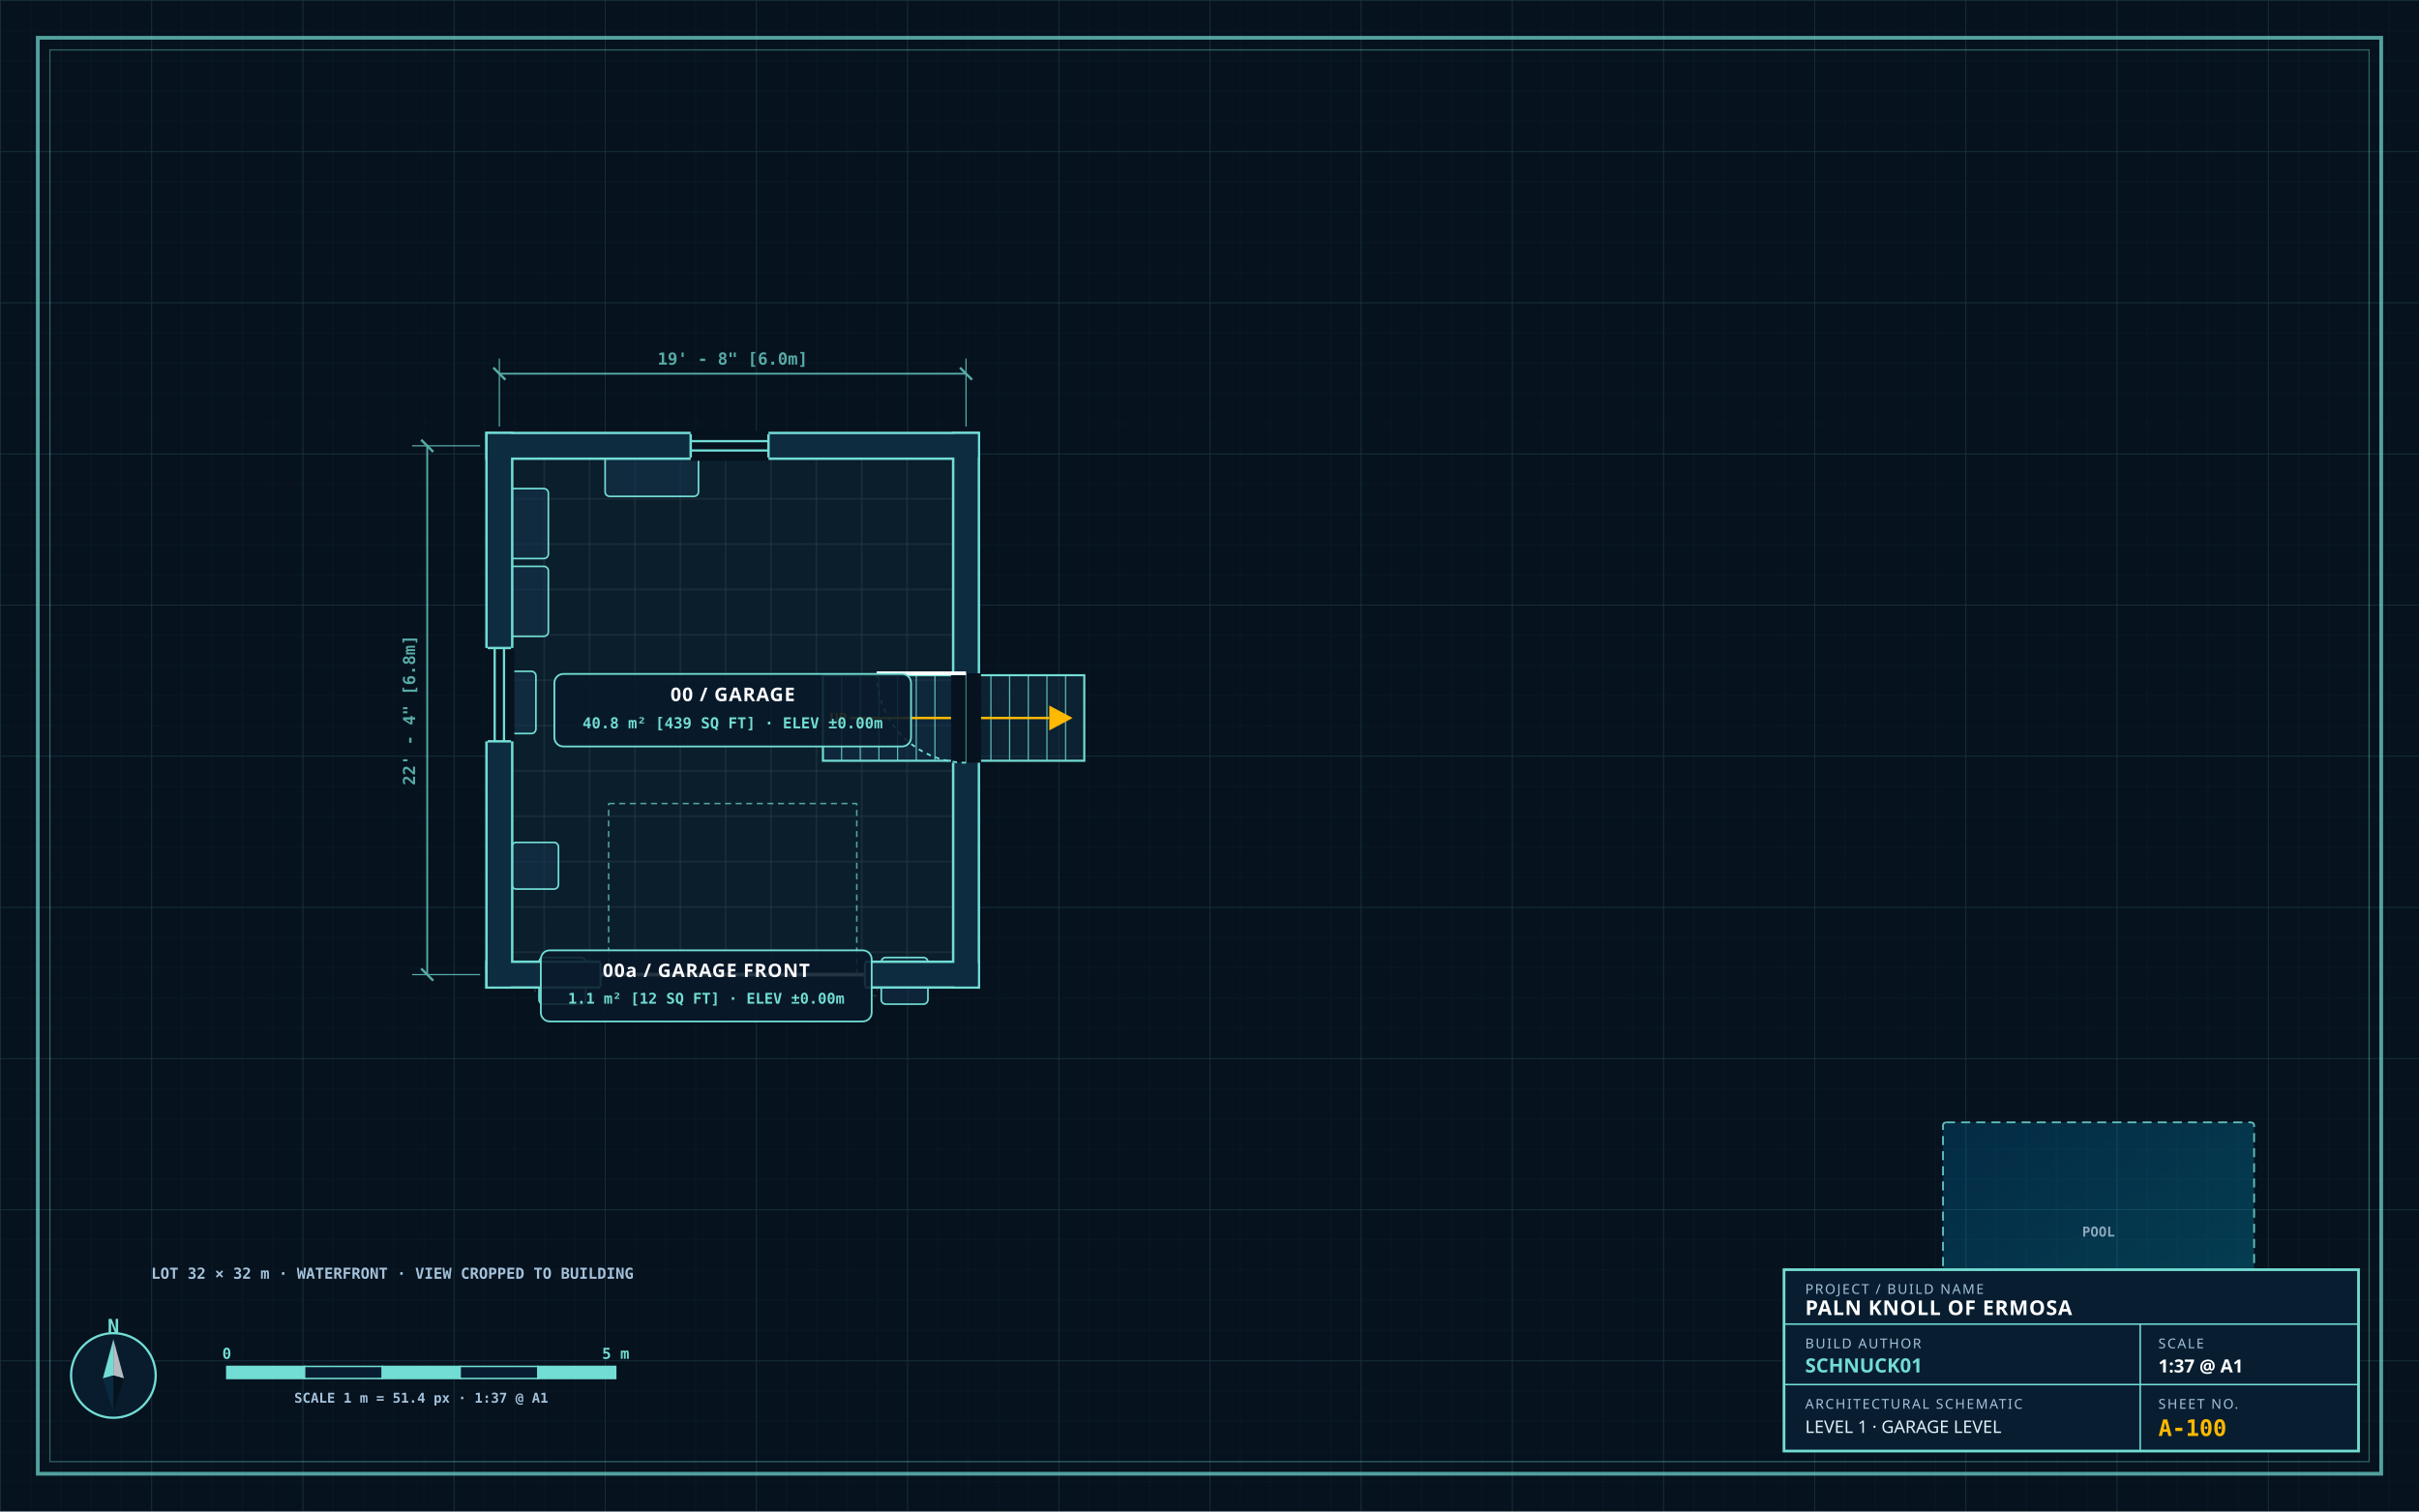
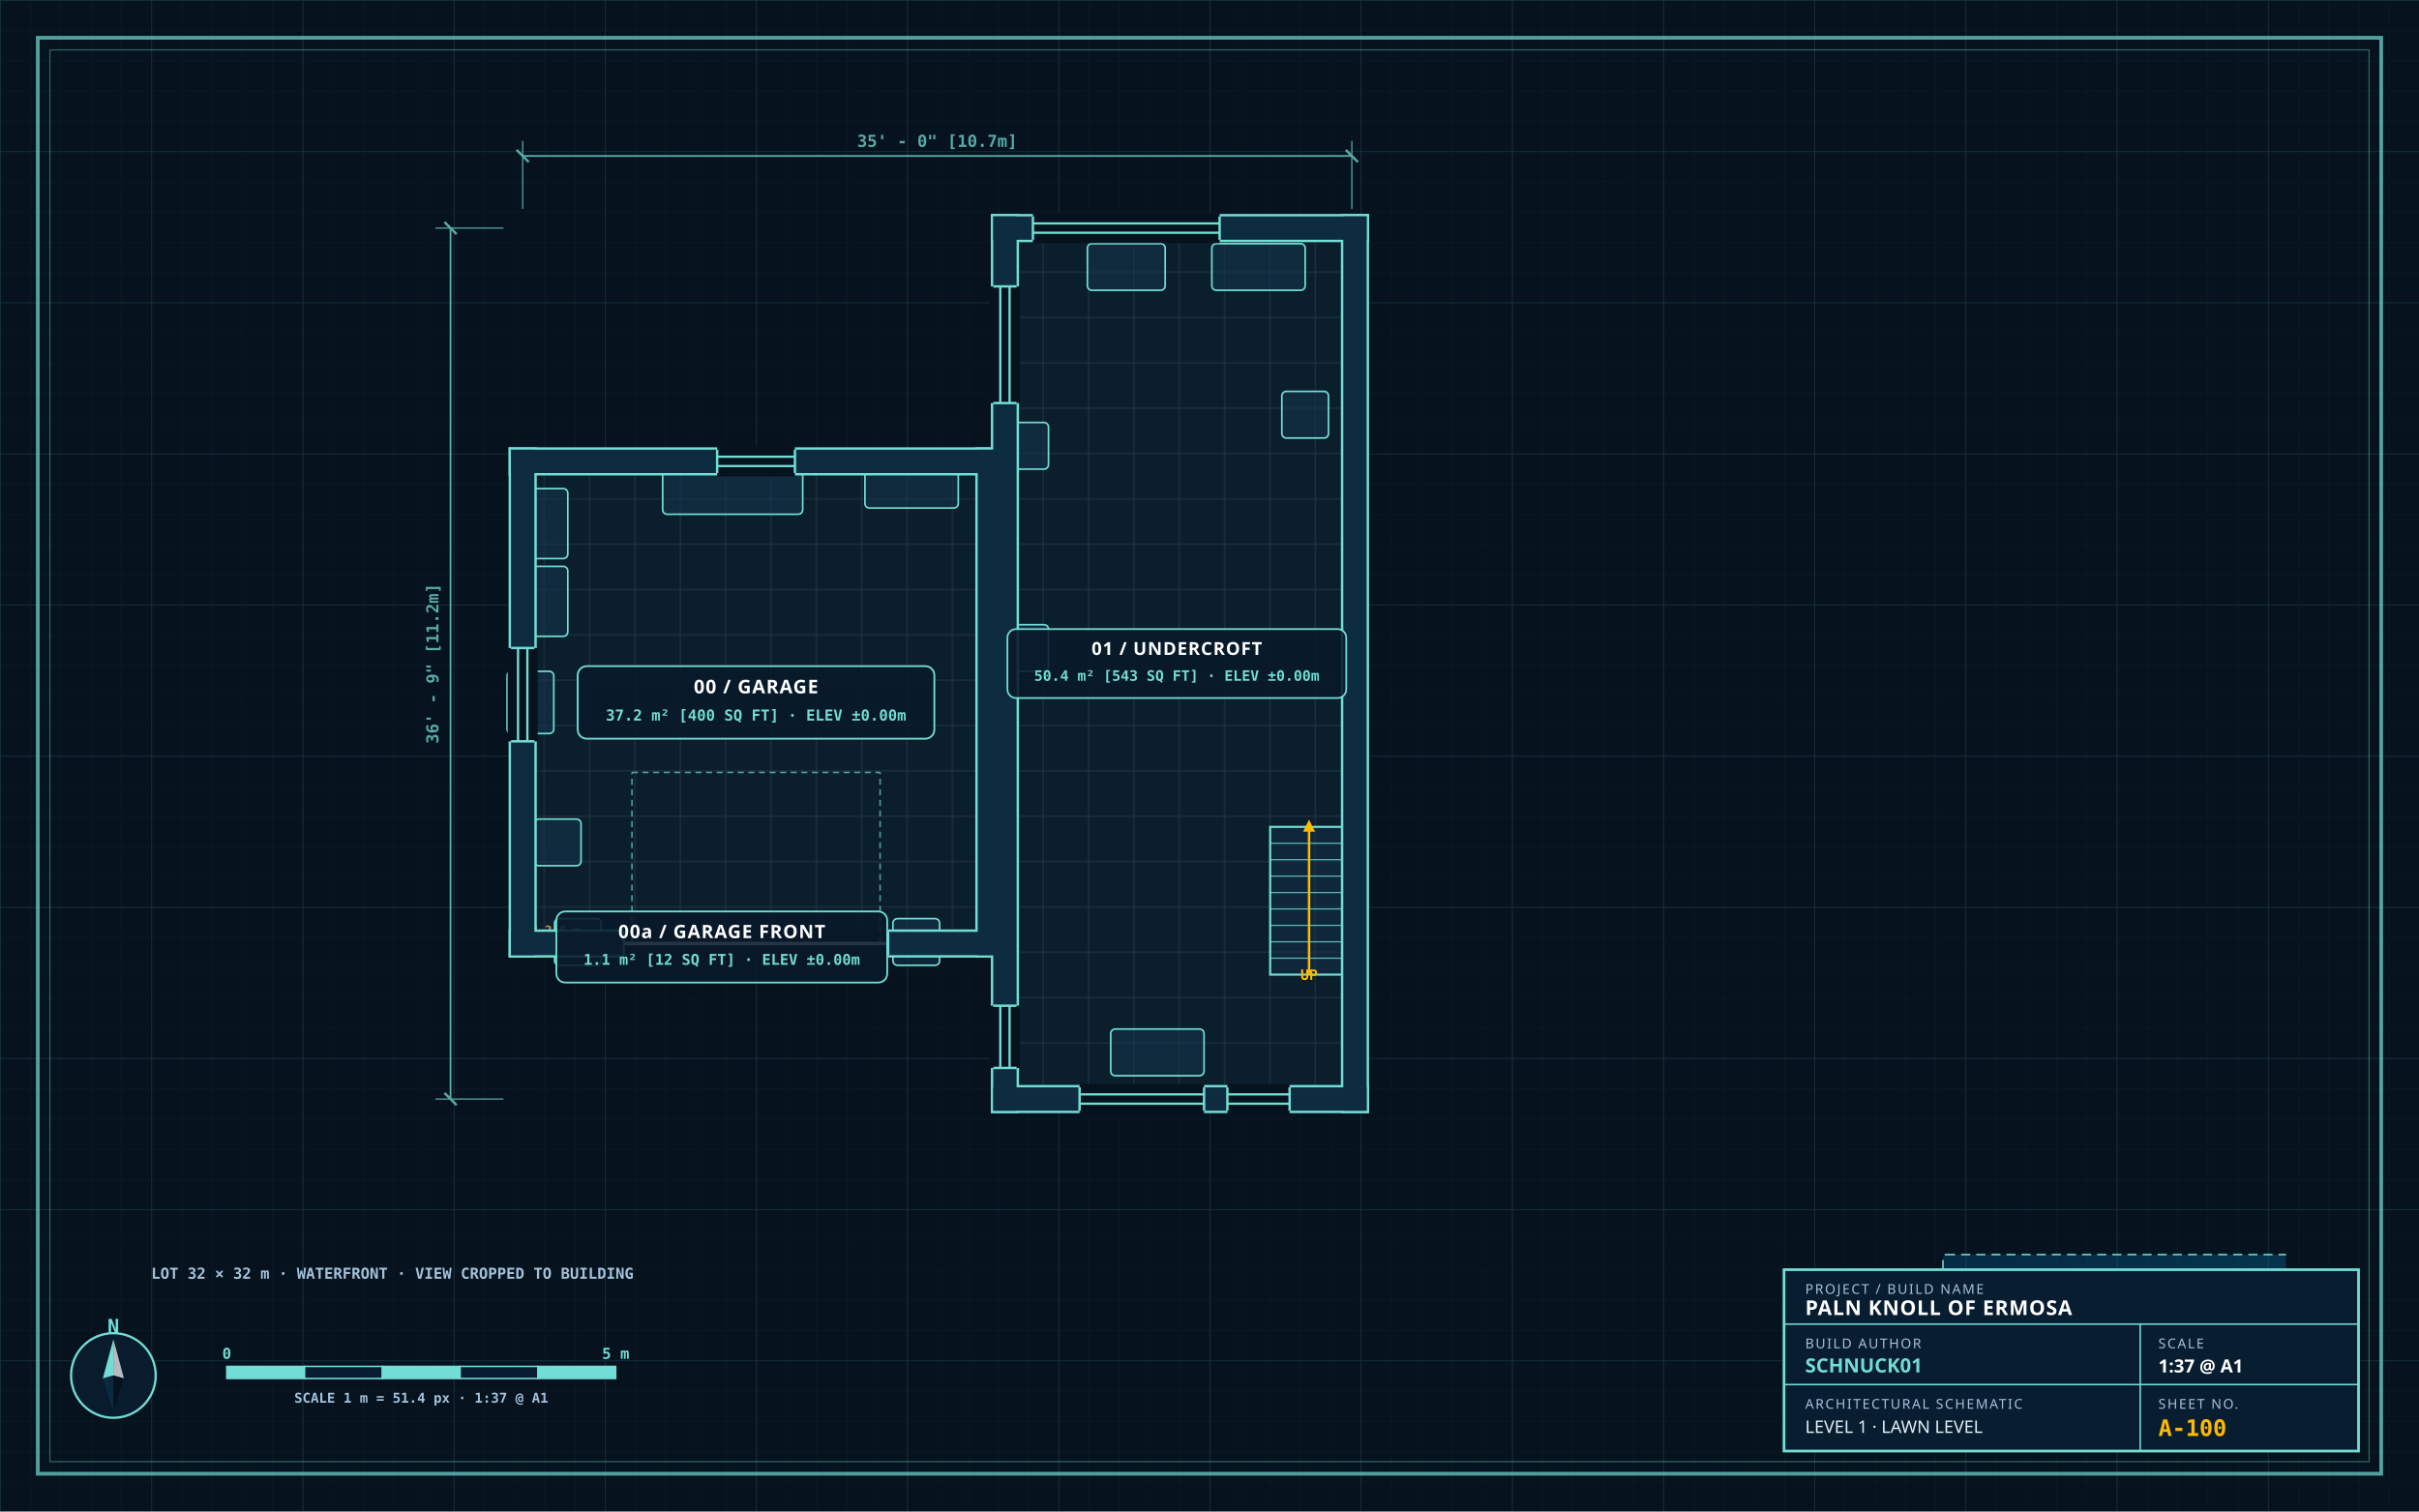
<svg xmlns="http://www.w3.org/2000/svg" viewBox="0 0 1600 1000" width="100%" height="100%" class="cad-floorplan-svg">
  <defs>
    <pattern id="cadGridSmall" width="20" height="20" patternUnits="userSpaceOnUse">
      <path d="M 20 0 L 0 0 0 20" fill="none" stroke="rgba(114, 221, 212, 0.05)" stroke-width="0.75" />
    </pattern>
    <pattern id="cadGridLarge" width="100" height="100" patternUnits="userSpaceOnUse">
      <rect width="100" height="100" fill="url(#cadGridSmall)" />
      <path d="M 100 0 L 0 0 0 100" fill="none" stroke="rgba(114, 221, 212, 0.12)" stroke-width="1.2" />
    </pattern>
    <pattern id="wallHatch" width="8" height="8" patternTransform="rotate(45 0 0)" patternUnits="userSpaceOnUse">
      <line x1="0" y1="0" x2="0" y2="8" stroke="rgba(114, 221, 212, 0.35)" stroke-width="1.5" />
    </pattern>
    <pattern id="woodParquet" width="60" height="20" patternUnits="userSpaceOnUse">
      <rect width="60" height="20" fill="#0d2433" stroke="rgba(114, 221, 212, 0.12)" stroke-width="0.8" />
      <line x1="30" y1="0" x2="30" y2="20" stroke="rgba(114, 221, 212, 0.08)" stroke-width="0.8" />
    </pattern>
    <pattern id="stoneTile" width="30" height="30" patternUnits="userSpaceOnUse">
      <rect width="30" height="30" fill="#0a1e2c" stroke="rgba(255, 255, 255, 0.09)" stroke-width="0.8" />
    </pattern>
    <pattern id="deckBoards" width="12" height="60" patternUnits="userSpaceOnUse">
      <rect width="12" height="60" fill="#0f2a2c" stroke="rgba(200, 157, 85, 0.22)" stroke-width="0.8" />
    </pattern>
    <linearGradient id="poolWater" x1="0%" y1="0%" x2="100%" y2="100%">
      <stop offset="0%" stop-color="#0077b6" stop-opacity="0.85" />
      <stop offset="50%" stop-color="#0096c7" stop-opacity="0.9" />
      <stop offset="100%" stop-color="#00b4d8" stop-opacity="0.95" />
    </linearGradient>
    <pattern id="turfPattern" width="40" height="40" patternUnits="userSpaceOnUse">
      <rect width="40" height="40" fill="#133827" />
      <rect x="0" y="0" width="40" height="20" fill="#194833" opacity="0.6" />
    </pattern>
    <filter id="blueprintGlow" x="-10%" y="-10%" width="120%" height="120%">
      <feDropShadow dx="0" dy="0" stdDeviation="3" flood-color="#72ddd4" flood-opacity="0.4" />
    </filter>
    <clipPath id="planClip">
      <rect x="88.0" y="36.0" width="1424.0" height="806.0" />
    </clipPath>
  </defs>
  <rect width="1600" height="1000" fill="#06121e" />
  <rect width="1600" height="1000" fill="url(#cadGridLarge)" />
  <rect x="25" y="25" width="1550" height="950" fill="none" stroke="#72ddd4" stroke-width="2.5" opacity="0.7" />
  <rect x="33" y="33" width="1534" height="934" fill="none" stroke="#72ddd4" stroke-width="0.8" opacity="0.4" />
-   <rect class="lot" clip-path="url(#planClip)" x="-21.61" y="-312.13" width="1646.32" height="1646.32" fill="none" stroke="#72ddd4" stroke-width="1" stroke-dasharray="10,6" opacity="0.35" />
+   <rect class="lot" clip-path="url(#planClip)" x="-6.18" y="-312.13" width="1646.32" height="1646.32" fill="none" stroke="#72ddd4" stroke-width="1" stroke-dasharray="10,6" opacity="0.35" />
  <text x="100" y="846" fill="#a4c2db" font-family="'Space Grotesk', monospace" font-size="10" font-weight="600" text-anchor="start">LOT 32 × 32 m · WATERFRONT  ·  VIEW CROPPED TO BUILDING</text>
  <g class="site site-pool" opacity="0.85" clip-path="url(#planClip)">
-     <rect class="site-pool" x="1285.15" y="742.54" width="205.79" height="144.05" rx="2" fill="url(#poolWater)" stroke="#72ddd4" stroke-width="1.2" stroke-dasharray="6,4" fill-opacity="0.35" />
-     <text x="1388.04" y="818.07" fill="#a4c2db" font-family="'Space Grotesk', monospace" font-size="9" font-weight="700" text-anchor="middle">POOL</text>
+     <rect class="site-pool" x="1285.15" y="830" width="277.82" height="154.34" rx="2" fill="url(#poolWater)" stroke="#72ddd4" stroke-width="1.2" stroke-dasharray="6,4" fill-opacity="0.35" />
+     <text x="1424.06" y="910.67" fill="#a4c2db" font-family="'Space Grotesk', monospace" font-size="9" font-weight="700" text-anchor="middle">POOL</text>
  </g>
  <g class="site site-pool" opacity="0.85" clip-path="url(#planClip)">
-     <rect class="site-pool" x="1187.4" y="968.91" width="318.97" height="113.18" rx="2" fill="url(#poolWater)" stroke="#72ddd4" stroke-width="1.2" stroke-dasharray="6,4" fill-opacity="0.35" />
-     <text x="1346.89" y="1029" fill="#a4c2db" font-family="'Space Grotesk', monospace" font-size="9" font-weight="700" text-anchor="middle">POOL</text>
+     <rect class="site-pool" x="1213.12" y="1084.66" width="349.84" height="123.47" rx="2" fill="url(#poolWater)" stroke="#72ddd4" stroke-width="1.2" stroke-dasharray="6,4" fill-opacity="0.35" />
+     <text x="1388.04" y="1149.9" fill="#a4c2db" font-family="'Space Grotesk', monospace" font-size="9" font-weight="700" text-anchor="middle">POOL</text>
  </g>
  <g class="floor">
-     <rect x="330.29" y="294.95" width="308.68" height="349.84" fill="url(#stoneTile)" />
+     <rect x="345.72" y="305.24" width="308.68" height="318.97" fill="url(#stoneTile)" />
+     <rect x="662.64" y="150.89" width="231.51" height="576.21" fill="url(#stoneTile)" />
+   </g>
+   <g class="room-floors">
+     <rect class="room-floor room-floor-concrete" x="345.72" y="305.24" width="308.68" height="318.97" fill="url(#stoneTile)" />
+     <rect class="room-floor room-floor-concrete" x="662.64" y="150.89" width="231.51" height="576.21" fill="url(#stoneTile)" />
  </g>
  <g class="rooms">
-     <rect x="330.29" y="294.95" width="308.68" height="349.84" fill="none" stroke="#72ddd4" stroke-width="0.6" stroke-dasharray="2,4" opacity="0.35" />
-     <rect x="353.95" y="645.82" width="226.37" height="12.86" fill="none" stroke="#72ddd4" stroke-width="0.6" stroke-dasharray="2,4" opacity="0.35" />
+     <rect x="345.72" y="305.24" width="308.68" height="318.97" fill="none" stroke="#72ddd4" stroke-width="0.6" stroke-dasharray="2,4" opacity="0.35" />
+     <rect x="364.24" y="620.09" width="226.37" height="12.86" fill="none" stroke="#72ddd4" stroke-width="0.6" stroke-dasharray="2,4" opacity="0.35" />
+     <rect x="662.64" y="150.89" width="231.51" height="576.21" fill="none" stroke="#72ddd4" stroke-width="0.6" stroke-dasharray="2,4" opacity="0.35" />
  </g>
  <g class="furniture">
+     <g class="item item-workbench">
+       <rect class="item" x="438.32" y="309.35" width="92.61" height="30.87" rx="3" fill="rgba(20, 52, 77, 0.55)" stroke="#72ddd4" stroke-width="1.1" />
+     </g>
    <g class="item item-tall-cabinet">
-       <rect class="item" x="331.83" y="323.24" width="30.87" height="46.3" rx="3" fill="rgba(20, 52, 77, 0.55)" stroke="#72ddd4" stroke-width="1.1" />
+       <rect class="item" x="344.69" y="323.24" width="30.87" height="46.3" rx="3" fill="rgba(20, 52, 77, 0.55)" stroke="#72ddd4" stroke-width="1.1" />
    </g>
    <g class="item item-tall-cabinet">
-       <rect class="item" x="331.83" y="374.69" width="30.87" height="46.3" rx="3" fill="rgba(20, 52, 77, 0.55)" stroke="#72ddd4" stroke-width="1.1" />
+       <rect class="item" x="344.69" y="374.69" width="30.87" height="46.3" rx="3" fill="rgba(20, 52, 77, 0.55)" stroke="#72ddd4" stroke-width="1.1" />
    </g>
    <g class="item item-bicycle">
-       <rect class="item" x="338.52" y="557.33" width="30.87" height="30.87" rx="3" fill="rgba(20, 52, 77, 0.55)" stroke="#72ddd4" stroke-width="1.1" />
+       <rect class="item" x="353.44" y="541.89" width="30.87" height="30.87" rx="3" fill="rgba(20, 52, 77, 0.55)" stroke="#72ddd4" stroke-width="1.1" />
    </g>
    <g class="item item-wall-hooks">
-       <rect class="item" x="323.6" y="444.14" width="30.87" height="41.16" rx="3" fill="rgba(20, 52, 77, 0.55)" stroke="#72ddd4" stroke-width="1.1" />
+       <rect class="item" x="335.43" y="444.14" width="30.87" height="41.16" rx="3" fill="rgba(20, 52, 77, 0.55)" stroke="#72ddd4" stroke-width="1.1" />
    </g>
    <g class="item item-storage-bench">
-       <rect class="item" x="400.25" y="297.52" width="61.74" height="30.87" rx="3" fill="rgba(20, 52, 77, 0.55)" stroke="#72ddd4" stroke-width="1.1" />
+       <rect class="item" x="572.09" y="305.24" width="61.74" height="30.87" rx="3" fill="rgba(20, 52, 77, 0.55)" stroke="#72ddd4" stroke-width="1.1" />
    </g>
    <g class="item item-wall-sconce">
-       <rect class="item" x="356.52" y="633.47" width="30.87" height="30.87" rx="3" fill="rgba(20, 52, 77, 0.55)" stroke="#72ddd4" stroke-width="1.1" />
+       <rect class="item" x="366.81" y="607.75" width="30.87" height="30.87" rx="3" fill="rgba(20, 52, 77, 0.55)" stroke="#72ddd4" stroke-width="1.1" />
    </g>
    <g class="item item-wall-sconce">
-       <rect class="item" x="582.89" y="633.47" width="30.87" height="30.87" rx="3" fill="rgba(20, 52, 77, 0.55)" stroke="#72ddd4" stroke-width="1.1" />
-     </g>
-   </g>
-   <g class="stairs stairs-timber stairs-up" opacity="1.0">
-     <polygon points="544.31,503.31 544.31,446.72 717.17,446.72 717.17,503.31" fill="rgba(20, 52, 77, 0.45)" stroke="#72ddd4" stroke-width="1.4" />
-     <line x1="556.65" y1="503.31" x2="556.65" y2="446.72" stroke="#72ddd4" stroke-width="0.8" opacity="0.8" />
-     <line x1="569" y1="503.31" x2="569" y2="446.72" stroke="#72ddd4" stroke-width="0.8" opacity="0.8" />
-     <line x1="581.35" y1="503.31" x2="581.35" y2="446.72" stroke="#72ddd4" stroke-width="0.8" opacity="0.8" />
-     <line x1="593.7" y1="503.31" x2="593.7" y2="446.72" stroke="#72ddd4" stroke-width="0.8" opacity="0.8" />
-     <line x1="606.04" y1="503.31" x2="606.04" y2="446.72" stroke="#72ddd4" stroke-width="0.8" opacity="0.8" />
-     <line x1="618.39" y1="503.31" x2="618.39" y2="446.72" stroke="#72ddd4" stroke-width="0.8" opacity="0.8" />
-     <line x1="630.74" y1="503.31" x2="630.74" y2="446.72" stroke="#72ddd4" stroke-width="0.8" opacity="0.8" />
-     <line x1="643.09" y1="503.31" x2="643.09" y2="446.72" stroke="#72ddd4" stroke-width="0.8" opacity="0.8" />
-     <line x1="655.43" y1="503.31" x2="655.43" y2="446.72" stroke="#72ddd4" stroke-width="0.8" opacity="0.8" />
-     <line x1="667.78" y1="503.31" x2="667.78" y2="446.72" stroke="#72ddd4" stroke-width="0.8" opacity="0.8" />
-     <line x1="680.13" y1="503.31" x2="680.13" y2="446.72" stroke="#72ddd4" stroke-width="0.8" opacity="0.8" />
-     <line x1="692.48" y1="503.31" x2="692.48" y2="446.72" stroke="#72ddd4" stroke-width="0.8" opacity="0.8" />
-     <line x1="704.82" y1="503.31" x2="704.82" y2="446.72" stroke="#72ddd4" stroke-width="0.8" opacity="0.8" />
-     <line x1="562.31" y1="475.01" x2="694.02" y2="475.01" stroke="#ffb900" stroke-width="1.6" />
-     <polygon points="709.45,475.01 694.02,483.24 694.02,466.78" fill="#ffb900" />
-     <text x="554.6" y="478.51" fill="#ffb900" font-family="'Space Grotesk', monospace" font-size="9.5" font-weight="800" text-anchor="middle">UP</text>
+       <rect class="item" x="590.61" y="607.75" width="30.87" height="30.87" rx="3" fill="rgba(20, 52, 77, 0.55)" stroke="#72ddd4" stroke-width="1.1" />
+     </g>
+     <g class="item item-low-bookshelf">
+       <rect class="item" x="662.64" y="279.51" width="30.87" height="30.87" rx="3" fill="rgba(20, 52, 77, 0.55)" stroke="#72ddd4" stroke-width="1.1" />
+     </g>
+     <g class="item item-low-bookshelf">
+       <rect class="item" x="662.64" y="413.28" width="30.87" height="30.87" rx="3" fill="rgba(20, 52, 77, 0.55)" stroke="#72ddd4" stroke-width="1.1" />
+     </g>
+     <g class="item item-chest">
+       <rect class="item" x="719.23" y="161.18" width="51.45" height="30.87" rx="3" fill="rgba(20, 52, 77, 0.55)" stroke="#72ddd4" stroke-width="1.1" />
+     </g>
+     <g class="item item-storage-bench">
+       <rect class="item" x="801.54" y="161.18" width="61.74" height="30.87" rx="3" fill="rgba(20, 52, 77, 0.55)" stroke="#72ddd4" stroke-width="1.1" />
+     </g>
+     <g class="item item-cushioned-bench">
+       <rect class="item" x="734.66" y="680.8" width="61.74" height="30.87" rx="3" fill="rgba(20, 52, 77, 0.55)" stroke="#72ddd4" stroke-width="1.1" />
+     </g>
+     <g class="item item-zz-plant">
+       <rect class="item" x="847.85" y="258.93" width="30.87" height="30.87" rx="3" fill="rgba(20, 52, 77, 0.55)" stroke="#72ddd4" stroke-width="1.1" />
+     </g>
+   </g>
+   <g class="arch-volume">
+     <rect x="345.72" y="305.24" width="308.68" height="318.97" fill="none" stroke="#c89d55" stroke-width="1" stroke-dasharray="2,3" opacity="0.8" />
+     <text x="350.72" y="618.21" fill="#c89d55" font-family="'Space Grotesk', monospace" font-size="8" font-weight="700" text-anchor="start">H 2.6 m</text>
+   </g>
+   <g class="stairs stairs-timber stairs-up stairs-straight" opacity="1.0">
+     <polygon points="891.58,644.79 840.13,644.79 840.13,547.04 891.58,547.04" fill="rgba(20, 52, 77, 0.45)" stroke="#72ddd4" stroke-width="1.4" />
+     <line x1="891.58" y1="633.93" x2="840.13" y2="633.93" stroke="#72ddd4" stroke-width="0.8" opacity="0.8" />
+     <line x1="891.58" y1="623.07" x2="840.13" y2="623.07" stroke="#72ddd4" stroke-width="0.8" opacity="0.8" />
+     <line x1="891.58" y1="612.21" x2="840.13" y2="612.21" stroke="#72ddd4" stroke-width="0.8" opacity="0.8" />
+     <line x1="891.58" y1="601.35" x2="840.13" y2="601.35" stroke="#72ddd4" stroke-width="0.8" opacity="0.8" />
+     <line x1="891.58" y1="590.48" x2="840.13" y2="590.48" stroke="#72ddd4" stroke-width="0.8" opacity="0.8" />
+     <line x1="891.58" y1="579.62" x2="840.13" y2="579.62" stroke="#72ddd4" stroke-width="0.8" opacity="0.8" />
+     <line x1="891.58" y1="568.76" x2="840.13" y2="568.76" stroke="#72ddd4" stroke-width="0.8" opacity="0.8" />
+     <line x1="891.58" y1="557.9" x2="840.13" y2="557.9" stroke="#72ddd4" stroke-width="0.8" opacity="0.8" />
+     <polyline points="865.85,644.79 865.85,547.04" fill="none" stroke="#ffb900" stroke-width="1.6" />
+     <polygon points="865.85,542.24 861.85,550.24 869.85,550.24" fill="#ffb900" />
+     <text x="865.85" y="648.29" fill="#ffb900" font-family="'Space Grotesk', monospace" font-size="9.5" font-weight="800" text-anchor="middle">UP</text>
  </g>
  <g class="walls-ext">
-     <line x1="330.29" y1="644.79" x2="638.97" y2="644.79" stroke="#72ddd4" stroke-width="18.63" stroke-linecap="square" />
-     <line x1="330.29" y1="294.95" x2="638.97" y2="294.95" stroke="#72ddd4" stroke-width="18.63" stroke-linecap="square" />
-     <line x1="638.97" y1="294.95" x2="638.97" y2="644.79" stroke="#72ddd4" stroke-width="18.63" stroke-linecap="square" />
-     <line x1="330.29" y1="294.95" x2="330.29" y2="644.79" stroke="#72ddd4" stroke-width="18.63" stroke-linecap="square" />
-     <line x1="330.29" y1="644.79" x2="638.97" y2="644.79" stroke="#0e2c40" stroke-width="15.43" stroke-linecap="square" />
-     <line x1="330.29" y1="294.95" x2="638.97" y2="294.95" stroke="#0e2c40" stroke-width="15.43" stroke-linecap="square" />
-     <line x1="638.97" y1="294.95" x2="638.97" y2="644.79" stroke="#0e2c40" stroke-width="15.43" stroke-linecap="square" />
-     <line x1="330.29" y1="294.95" x2="330.29" y2="644.79" stroke="#0e2c40" stroke-width="15.43" stroke-linecap="square" />
+     <line x1="345.72" y1="624.21" x2="654.4" y2="624.21" stroke="#72ddd4" stroke-width="18.63" stroke-linecap="square" />
+     <line x1="664.69" y1="727.11" x2="896.21" y2="727.11" stroke="#72ddd4" stroke-width="18.63" stroke-linecap="square" />
+     <line x1="664.69" y1="150.89" x2="896.21" y2="150.89" stroke="#72ddd4" stroke-width="18.63" stroke-linecap="square" />
+     <line x1="345.72" y1="305.24" x2="654.4" y2="305.24" stroke="#72ddd4" stroke-width="18.63" stroke-linecap="square" />
+     <line x1="654.4" y1="305.24" x2="654.4" y2="624.21" stroke="#72ddd4" stroke-width="18.63" stroke-linecap="square" />
+     <line x1="896.21" y1="150.89" x2="896.21" y2="727.11" stroke="#72ddd4" stroke-width="18.63" stroke-linecap="square" />
+     <line x1="345.72" y1="305.24" x2="345.72" y2="624.21" stroke="#72ddd4" stroke-width="18.63" stroke-linecap="square" />
+     <line x1="664.69" y1="150.89" x2="664.69" y2="727.11" stroke="#72ddd4" stroke-width="18.63" stroke-linecap="square" />
+     <line x1="345.72" y1="624.21" x2="654.4" y2="624.21" stroke="#0e2c40" stroke-width="15.43" stroke-linecap="square" />
+     <line x1="664.69" y1="727.11" x2="896.21" y2="727.11" stroke="#0e2c40" stroke-width="15.43" stroke-linecap="square" />
+     <line x1="664.69" y1="150.89" x2="896.21" y2="150.89" stroke="#0e2c40" stroke-width="15.43" stroke-linecap="square" />
+     <line x1="345.72" y1="305.24" x2="654.4" y2="305.24" stroke="#0e2c40" stroke-width="15.43" stroke-linecap="square" />
+     <line x1="654.4" y1="305.24" x2="654.4" y2="624.21" stroke="#0e2c40" stroke-width="15.43" stroke-linecap="square" />
+     <line x1="896.21" y1="150.89" x2="896.21" y2="727.11" stroke="#0e2c40" stroke-width="15.43" stroke-linecap="square" />
+     <line x1="345.72" y1="305.24" x2="345.72" y2="624.21" stroke="#0e2c40" stroke-width="15.43" stroke-linecap="square" />
+     <line x1="664.69" y1="150.89" x2="664.69" y2="727.11" stroke="#0e2c40" stroke-width="15.43" stroke-linecap="square" />
  </g>
  <g class="opening opening-garage" data-side="S" data-at="-6.16">
-     <polygon points="397.17,654.71 572.09,654.71 572.09,634.87 397.17,634.87" fill="#06121e" stroke="none" />
-     <line x1="397.17" y1="644.79" x2="572.09" y2="644.79" stroke="#ffffff" stroke-width="2.4" />
-     <line x1="402.57" y1="644.79" x2="402.57" y2="531.61" stroke="#72ddd4" stroke-width="1" stroke-dasharray="4,3" opacity="0.7" />
-     <line x1="566.69" y1="644.79" x2="566.69" y2="531.61" stroke="#72ddd4" stroke-width="1" stroke-dasharray="4,3" opacity="0.7" />
-     <line x1="402.57" y1="531.61" x2="566.69" y2="531.61" stroke="#72ddd4" stroke-width="1" stroke-dasharray="4,3" opacity="0.7" />
-     <line x1="397.17" y1="652.51" x2="397.17" y2="637.07" stroke="#72ddd4" stroke-width="1.4" />
-     <line x1="572.09" y1="652.51" x2="572.09" y2="637.07" stroke="#72ddd4" stroke-width="1.4" />
+     <polygon points="412.6,634.13 587.52,634.13 587.52,614.29 412.6,614.29" fill="#06121e" stroke="none" />
+     <line x1="412.6" y1="624.21" x2="587.52" y2="624.21" stroke="#ffffff" stroke-width="2.4" />
+     <line x1="418" y1="624.21" x2="418" y2="511.03" stroke="#72ddd4" stroke-width="1" stroke-dasharray="4,3" opacity="0.7" />
+     <line x1="582.12" y1="624.21" x2="582.12" y2="511.03" stroke="#72ddd4" stroke-width="1" stroke-dasharray="4,3" opacity="0.7" />
+     <line x1="418" y1="511.03" x2="582.12" y2="511.03" stroke="#72ddd4" stroke-width="1" stroke-dasharray="4,3" opacity="0.7" />
+     <line x1="412.6" y1="631.93" x2="412.6" y2="616.49" stroke="#72ddd4" stroke-width="1.4" />
+     <line x1="587.52" y1="631.93" x2="587.52" y2="616.49" stroke="#72ddd4" stroke-width="1.4" />
  </g>
  <g class="opening opening-window" data-side="W" data-at="-1">
-     <polygon points="320.37,428.71 320.37,490.45 340.2,490.45 340.2,428.71" fill="#06121e" stroke="none" />
-     <line x1="327.2" y1="428.71" x2="327.2" y2="490.45" stroke="#72ddd4" stroke-width="1.5" />
-     <line x1="333.37" y1="428.71" x2="333.37" y2="490.45" stroke="#72ddd4" stroke-width="1.5" />
-     <line x1="322.57" y1="428.71" x2="338" y2="428.71" stroke="#72ddd4" stroke-width="1.6" />
-     <line x1="322.57" y1="490.45" x2="338" y2="490.45" stroke="#72ddd4" stroke-width="1.6" />
-   </g>
-   <g class="opening opening-window" data-side="N" data-at="-6.2">
-     <polygon points="456.85,285.03 508.29,285.03 508.29,304.86 456.85,304.86" fill="#06121e" stroke="none" />
-     <line x1="456.85" y1="291.86" x2="508.29" y2="291.86" stroke="#72ddd4" stroke-width="1.5" />
-     <line x1="456.85" y1="298.03" x2="508.29" y2="298.03" stroke="#72ddd4" stroke-width="1.5" />
-     <line x1="456.85" y1="287.23" x2="456.85" y2="302.66" stroke="#72ddd4" stroke-width="1.6" />
-     <line x1="508.29" y1="287.23" x2="508.29" y2="302.66" stroke="#72ddd4" stroke-width="1.6" />
-   </g>
-   <g class="opening opening-door" data-side="E" data-at="-0.7">
-     <polygon points="648.89,445.43 648.89,504.6 629.05,504.6 629.05,445.43" fill="#06121e" stroke="none" />
-     <line x1="638.97" y1="445.43" x2="638.97" y2="504.6" stroke="#72ddd4" stroke-width="0.8" opacity="0.5" />
-     <line x1="638.97" y1="445.43" x2="579.81" y2="445.43" stroke="#ffffff" stroke-width="2.5" />
-     <path d="M 579.81 445.43 A 59.16 59.16 0 0 0 638.97 504.6" fill="none" stroke="#72ddd4" stroke-dasharray="3,3" stroke-width="1.2" />
-   </g>
-   <g class="room-tag-group" transform="translate(484.63, 469.87) scale(1)">
+     <polygon points="335.8,428.71 335.8,490.45 355.64,490.45 355.64,428.71" fill="#06121e" stroke="none" />
+     <line x1="342.63" y1="428.71" x2="342.63" y2="490.45" stroke="#72ddd4" stroke-width="1.5" />
+     <line x1="348.81" y1="428.71" x2="348.81" y2="490.45" stroke="#72ddd4" stroke-width="1.5" />
+     <line x1="338" y1="428.71" x2="353.44" y2="428.71" stroke="#72ddd4" stroke-width="1.6" />
+     <line x1="338" y1="490.45" x2="353.44" y2="490.45" stroke="#72ddd4" stroke-width="1.6" />
+   </g>
+   <g class="opening opening-window" data-side="N" data-at="-6.16">
+     <polygon points="474.34,295.32 525.79,295.32 525.79,315.15 474.34,315.15" fill="#06121e" stroke="none" />
+     <line x1="474.34" y1="302.15" x2="525.79" y2="302.15" stroke="#72ddd4" stroke-width="1.5" />
+     <line x1="474.34" y1="308.32" x2="525.79" y2="308.32" stroke="#72ddd4" stroke-width="1.5" />
+     <line x1="474.34" y1="297.52" x2="474.34" y2="312.95" stroke="#72ddd4" stroke-width="1.6" />
+     <line x1="525.79" y1="297.52" x2="525.79" y2="312.95" stroke="#72ddd4" stroke-width="1.6" />
+   </g>
+   <g class="opening opening-window" data-side="S" data-at="-1.2">
+     <polygon points="714.08,737.02 796.4,737.02 796.4,717.19 714.08,717.19" fill="#06121e" stroke="none" />
+     <line x1="714.08" y1="730.19" x2="796.4" y2="730.19" stroke="#72ddd4" stroke-width="1.5" />
+     <line x1="714.08" y1="724.02" x2="796.4" y2="724.02" stroke="#72ddd4" stroke-width="1.5" />
+     <line x1="714.08" y1="734.82" x2="714.08" y2="719.39" stroke="#72ddd4" stroke-width="1.6" />
+     <line x1="796.4" y1="734.82" x2="796.4" y2="719.39" stroke="#72ddd4" stroke-width="1.6" />
+   </g>
+   <g class="opening opening-window" data-side="S" data-at="0.3">
+     <polygon points="811.83,737.02 852.99,737.02 852.99,717.19 811.83,717.19" fill="#06121e" stroke="none" />
+     <line x1="811.83" y1="730.19" x2="852.99" y2="730.19" stroke="#72ddd4" stroke-width="1.5" />
+     <line x1="811.83" y1="724.02" x2="852.99" y2="724.02" stroke="#72ddd4" stroke-width="1.5" />
+     <line x1="811.83" y1="734.82" x2="811.83" y2="719.39" stroke="#72ddd4" stroke-width="1.6" />
+     <line x1="852.99" y1="734.82" x2="852.99" y2="719.39" stroke="#72ddd4" stroke-width="1.6" />
+   </g>
+   <g class="opening opening-window" data-side="N" data-at="-1.4">
+     <polygon points="683.21,140.98 806.69,140.98 806.69,160.81 683.21,160.81" fill="#06121e" stroke="none" />
+     <line x1="683.21" y1="147.81" x2="806.69" y2="147.81" stroke="#72ddd4" stroke-width="1.5" />
+     <line x1="683.21" y1="153.98" x2="806.69" y2="153.98" stroke="#72ddd4" stroke-width="1.5" />
+     <line x1="683.21" y1="143.18" x2="683.21" y2="158.61" stroke="#72ddd4" stroke-width="1.6" />
+     <line x1="806.69" y1="143.18" x2="806.69" y2="158.61" stroke="#72ddd4" stroke-width="1.6" />
+   </g>
+   <g class="opening opening-window" data-side="W" data-at="-5.5">
+     <polygon points="654.78,189.48 654.78,266.65 674.61,266.65 674.61,189.48" fill="#06121e" stroke="none" />
+     <line x1="661.61" y1="189.48" x2="661.61" y2="266.65" stroke="#72ddd4" stroke-width="1.5" />
+     <line x1="667.78" y1="189.48" x2="667.78" y2="266.65" stroke="#72ddd4" stroke-width="1.5" />
+     <line x1="656.98" y1="189.48" x2="672.41" y2="189.48" stroke="#72ddd4" stroke-width="1.6" />
+     <line x1="656.98" y1="266.65" x2="672.41" y2="266.65" stroke="#72ddd4" stroke-width="1.6" />
+   </g>
+   <g class="opening opening-window" data-side="W" data-at="3.4">
+     <polygon points="654.78,665.37 654.78,706.53 674.61,706.53 674.61,665.37" fill="#06121e" stroke="none" />
+     <line x1="661.61" y1="665.37" x2="661.61" y2="706.53" stroke="#72ddd4" stroke-width="1.5" />
+     <line x1="667.78" y1="665.37" x2="667.78" y2="706.53" stroke="#72ddd4" stroke-width="1.5" />
+     <line x1="656.98" y1="665.37" x2="672.41" y2="665.37" stroke="#72ddd4" stroke-width="1.6" />
+     <line x1="656.98" y1="706.53" x2="672.41" y2="706.53" stroke="#72ddd4" stroke-width="1.6" />
+   </g>
+   <g class="room-tag-group" transform="translate(500.06, 464.72) scale(1)">
    <rect x="-117.95" y="-24" width="235.9" height="48" rx="6" fill="rgba(8, 26, 42, 0.88)" stroke="#72ddd4" stroke-width="1.2" />
    <text x="0" y="-6" fill="#ffffff" font-family="'Space Grotesk', sans-serif" font-size="12.5" font-weight="800" text-anchor="middle" letter-spacing="0.6">00 / GARAGE</text>
-     <text x="0" y="12" fill="#72ddd4" font-family="'Space Grotesk', monospace" font-size="10" font-weight="600" text-anchor="middle">40.8 m² [439 SQ FT] · ELEV ±0.00m</text>
-   </g>
-   <g class="room-tag-group" transform="translate(467.14, 652.25) scale(0.98)">
+     <text x="0" y="12" fill="#72ddd4" font-family="'Space Grotesk', monospace" font-size="10" font-weight="600" text-anchor="middle">37.2 m² [400 SQ FT] · ELEV ±0.00m</text>
+   </g>
+   <g class="room-tag-group" transform="translate(477.42, 626.53) scale(0.98)">
    <rect x="-111.65" y="-24" width="223.3" height="48" rx="6" fill="rgba(8, 26, 42, 0.88)" stroke="#72ddd4" stroke-width="1.2" />
    <text x="0" y="-6" fill="#ffffff" font-family="'Space Grotesk', sans-serif" font-size="12.5" font-weight="800" text-anchor="middle" letter-spacing="0.6">00a / GARAGE FRONT</text>
    <text x="0" y="12" fill="#72ddd4" font-family="'Space Grotesk', monospace" font-size="10" font-weight="600" text-anchor="middle">1.1 m² [12 SQ FT] · ELEV ±0.00m</text>
  </g>
+   <g class="room-tag-group" transform="translate(778.39, 439) scale(0.95)">
+     <rect x="-117.95" y="-24" width="235.9" height="48" rx="6" fill="rgba(8, 26, 42, 0.88)" stroke="#72ddd4" stroke-width="1.2" />
+     <text x="0" y="-6" fill="#ffffff" font-family="'Space Grotesk', sans-serif" font-size="12.5" font-weight="800" text-anchor="middle" letter-spacing="0.6">01 / UNDERCROFT</text>
+     <text x="0" y="12" fill="#72ddd4" font-family="'Space Grotesk', monospace" font-size="10" font-weight="600" text-anchor="middle">50.4 m² [543 SQ FT] · ELEV ±0.00m</text>
+   </g>
  <g class="cad-dim" opacity="0.75">
-     <line x1="330.29" y1="282.23" x2="330.29" y2="237.23" stroke="#72ddd4" stroke-width="0.8" />
-     <line x1="638.97" y1="282.23" x2="638.97" y2="237.23" stroke="#72ddd4" stroke-width="0.8" />
-     <line x1="330.29" y1="247.23" x2="638.97" y2="247.23" stroke="#72ddd4" stroke-width="1.2" />
-     <line x1="326.29" y1="243.23" x2="334.29" y2="251.23" stroke="#72ddd4" stroke-width="1.6" />
-     <line x1="634.97" y1="243.23" x2="642.97" y2="251.23" stroke="#72ddd4" stroke-width="1.6" />
-     <text x="484.63" y="241.23" fill="#72ddd4" font-family="'Space Grotesk', monospace" font-size="11" font-weight="700" text-anchor="middle">19' - 8" [6.0m]</text>
+     <line x1="345.72" y1="138.18" x2="345.72" y2="93.18" stroke="#72ddd4" stroke-width="0.8" />
+     <line x1="894.15" y1="138.18" x2="894.15" y2="93.18" stroke="#72ddd4" stroke-width="0.8" />
+     <line x1="345.72" y1="103.18" x2="894.15" y2="103.18" stroke="#72ddd4" stroke-width="1.2" />
+     <line x1="341.72" y1="99.18" x2="349.72" y2="107.18" stroke="#72ddd4" stroke-width="1.6" />
+     <line x1="890.15" y1="99.18" x2="898.15" y2="107.18" stroke="#72ddd4" stroke-width="1.6" />
+     <text x="619.93" y="97.18" fill="#72ddd4" font-family="'Space Grotesk', monospace" font-size="11" font-weight="700" text-anchor="middle">35' - 0" [10.7m]</text>
  </g>
  <g class="cad-dim" opacity="0.75">
-     <line x1="317.57" y1="294.95" x2="272.57" y2="294.95" stroke="#72ddd4" stroke-width="0.8" />
-     <line x1="317.57" y1="644.79" x2="272.57" y2="644.79" stroke="#72ddd4" stroke-width="0.8" />
-     <line x1="282.57" y1="294.95" x2="282.57" y2="644.79" stroke="#72ddd4" stroke-width="1.2" />
-     <line x1="278.57" y1="290.95" x2="286.57" y2="298.95" stroke="#72ddd4" stroke-width="1.6" />
-     <line x1="278.57" y1="640.79" x2="286.57" y2="648.79" stroke="#72ddd4" stroke-width="1.6" />
-     <text x="274.57" y="469.87" fill="#72ddd4" font-family="'Space Grotesk', monospace" font-size="11" font-weight="700" text-anchor="middle" transform="rotate(-90 274.57 469.87)">22' - 4" [6.8m]</text>
+     <line x1="333" y1="150.89" x2="288" y2="150.89" stroke="#72ddd4" stroke-width="0.8" />
+     <line x1="333" y1="727.11" x2="288" y2="727.11" stroke="#72ddd4" stroke-width="0.8" />
+     <line x1="298" y1="150.89" x2="298" y2="727.11" stroke="#72ddd4" stroke-width="1.2" />
+     <line x1="294" y1="146.89" x2="302" y2="154.89" stroke="#72ddd4" stroke-width="1.6" />
+     <line x1="294" y1="723.11" x2="302" y2="731.11" stroke="#72ddd4" stroke-width="1.6" />
+     <text x="290" y="439" fill="#72ddd4" font-family="'Space Grotesk', monospace" font-size="11" font-weight="700" text-anchor="middle" transform="rotate(-90 290 439)">36' - 9" [11.2m]</text>
  </g>
  <g transform="translate(75, 910)">
    <circle cx="0" cy="0" r="28" fill="#081c2d" stroke="#72ddd4" stroke-width="1.5" />
    <polygon points="0,-24 -7,2 0,0" fill="#72ddd4" />
    <polygon points="0,-24 7,2 0,0" fill="#ffffff" opacity="0.7" />
    <polygon points="0,24 -7,2 0,0" fill="#0a2a40" />
    <polygon points="0,24 7,2 0,0" fill="#06121e" />
    <text x="0" y="-28" fill="#72ddd4" font-family="'Space Grotesk', monospace" font-size="13" font-weight="800" text-anchor="middle">N</text>
  </g>
  <g class="cad-scale-bar" transform="translate(150, 904)">
    <rect x="0" y="0" width="51.45" height="8" fill="#72ddd4" stroke="#72ddd4" stroke-width="1" />
    <rect x="51.45" y="0" width="51.45" height="8" fill="#081e30" stroke="#72ddd4" stroke-width="1" />
    <rect x="102.89" y="0" width="51.45" height="8" fill="#72ddd4" stroke="#72ddd4" stroke-width="1" />
    <rect x="154.34" y="0" width="51.45" height="8" fill="#081e30" stroke="#72ddd4" stroke-width="1" />
    <rect x="205.79" y="0" width="51.45" height="8" fill="#72ddd4" stroke="#72ddd4" stroke-width="1" />
    <text x="0" y="-5" fill="#72ddd4" font-family="'Space Grotesk', monospace" font-size="10" font-weight="700" text-anchor="middle">0</text>
    <text x="257.24" y="-5" fill="#72ddd4" font-family="'Space Grotesk', monospace" font-size="10" font-weight="700" text-anchor="middle">5 m</text>
    <text x="128.62" y="24" fill="#a4c2db" font-family="'Space Grotesk', monospace" font-size="9" font-weight="600" text-anchor="middle">SCALE  1 m = 51.4 px  ·  1:37 @ A1</text>
  </g>
  <g transform="translate(1180, 840)">
    <rect x="0" y="0" width="380" height="120" fill="#081e30" stroke="#72ddd4" stroke-width="1.8" />
    <line x1="0" y1="36" x2="380" y2="36" stroke="#72ddd4" stroke-width="1" />
    <line x1="0" y1="76" x2="380" y2="76" stroke="#72ddd4" stroke-width="1" />
    <line x1="235.6" y1="36" x2="235.6" y2="120" stroke="#72ddd4" stroke-width="1" />
    <text x="14" y="16" fill="#a4c2db" font-family="'Space Grotesk', sans-serif" font-size="9" letter-spacing="1">PROJECT / BUILD NAME</text>
    <text x="14" y="30" fill="#ffffff" font-family="'Space Grotesk', sans-serif" font-size="13.5" font-weight="800" letter-spacing="0.5">PALN KNOLL OF ERMOSA</text>
    <text x="14" y="52" fill="#a4c2db" font-family="'Space Grotesk', sans-serif" font-size="9" letter-spacing="1">BUILD AUTHOR</text>
    <text x="14" y="68" fill="#72ddd4" font-family="'Space Grotesk', sans-serif" font-size="13" font-weight="700">SCHNUCK01</text>
    <text x="247.6" y="52" fill="#a4c2db" font-family="'Space Grotesk', sans-serif" font-size="9" letter-spacing="1">SCALE</text>
    <text x="247.6" y="68" fill="#ffffff" font-family="'Space Grotesk', sans-serif" font-size="12" font-weight="600">1:37 @ A1</text>
    <text x="14" y="92" fill="#a4c2db" font-family="'Space Grotesk', sans-serif" font-size="9" letter-spacing="1">ARCHITECTURAL SCHEMATIC</text>
-     <text x="14" y="108" fill="#e2f1f8" font-family="'Space Grotesk', sans-serif" font-size="11.5">LEVEL 1 · GARAGE LEVEL</text>
+     <text x="14" y="108" fill="#e2f1f8" font-family="'Space Grotesk', sans-serif" font-size="11.5">LEVEL 1 · LAWN LEVEL</text>
    <text x="247.6" y="92" fill="#a4c2db" font-family="'Space Grotesk', sans-serif" font-size="9" letter-spacing="1">SHEET NO.</text>
    <text x="247.6" y="110" fill="#ffb900" font-family="'Space Grotesk', monospace" font-size="15" font-weight="900">A-100</text>
  </g>
</svg>
